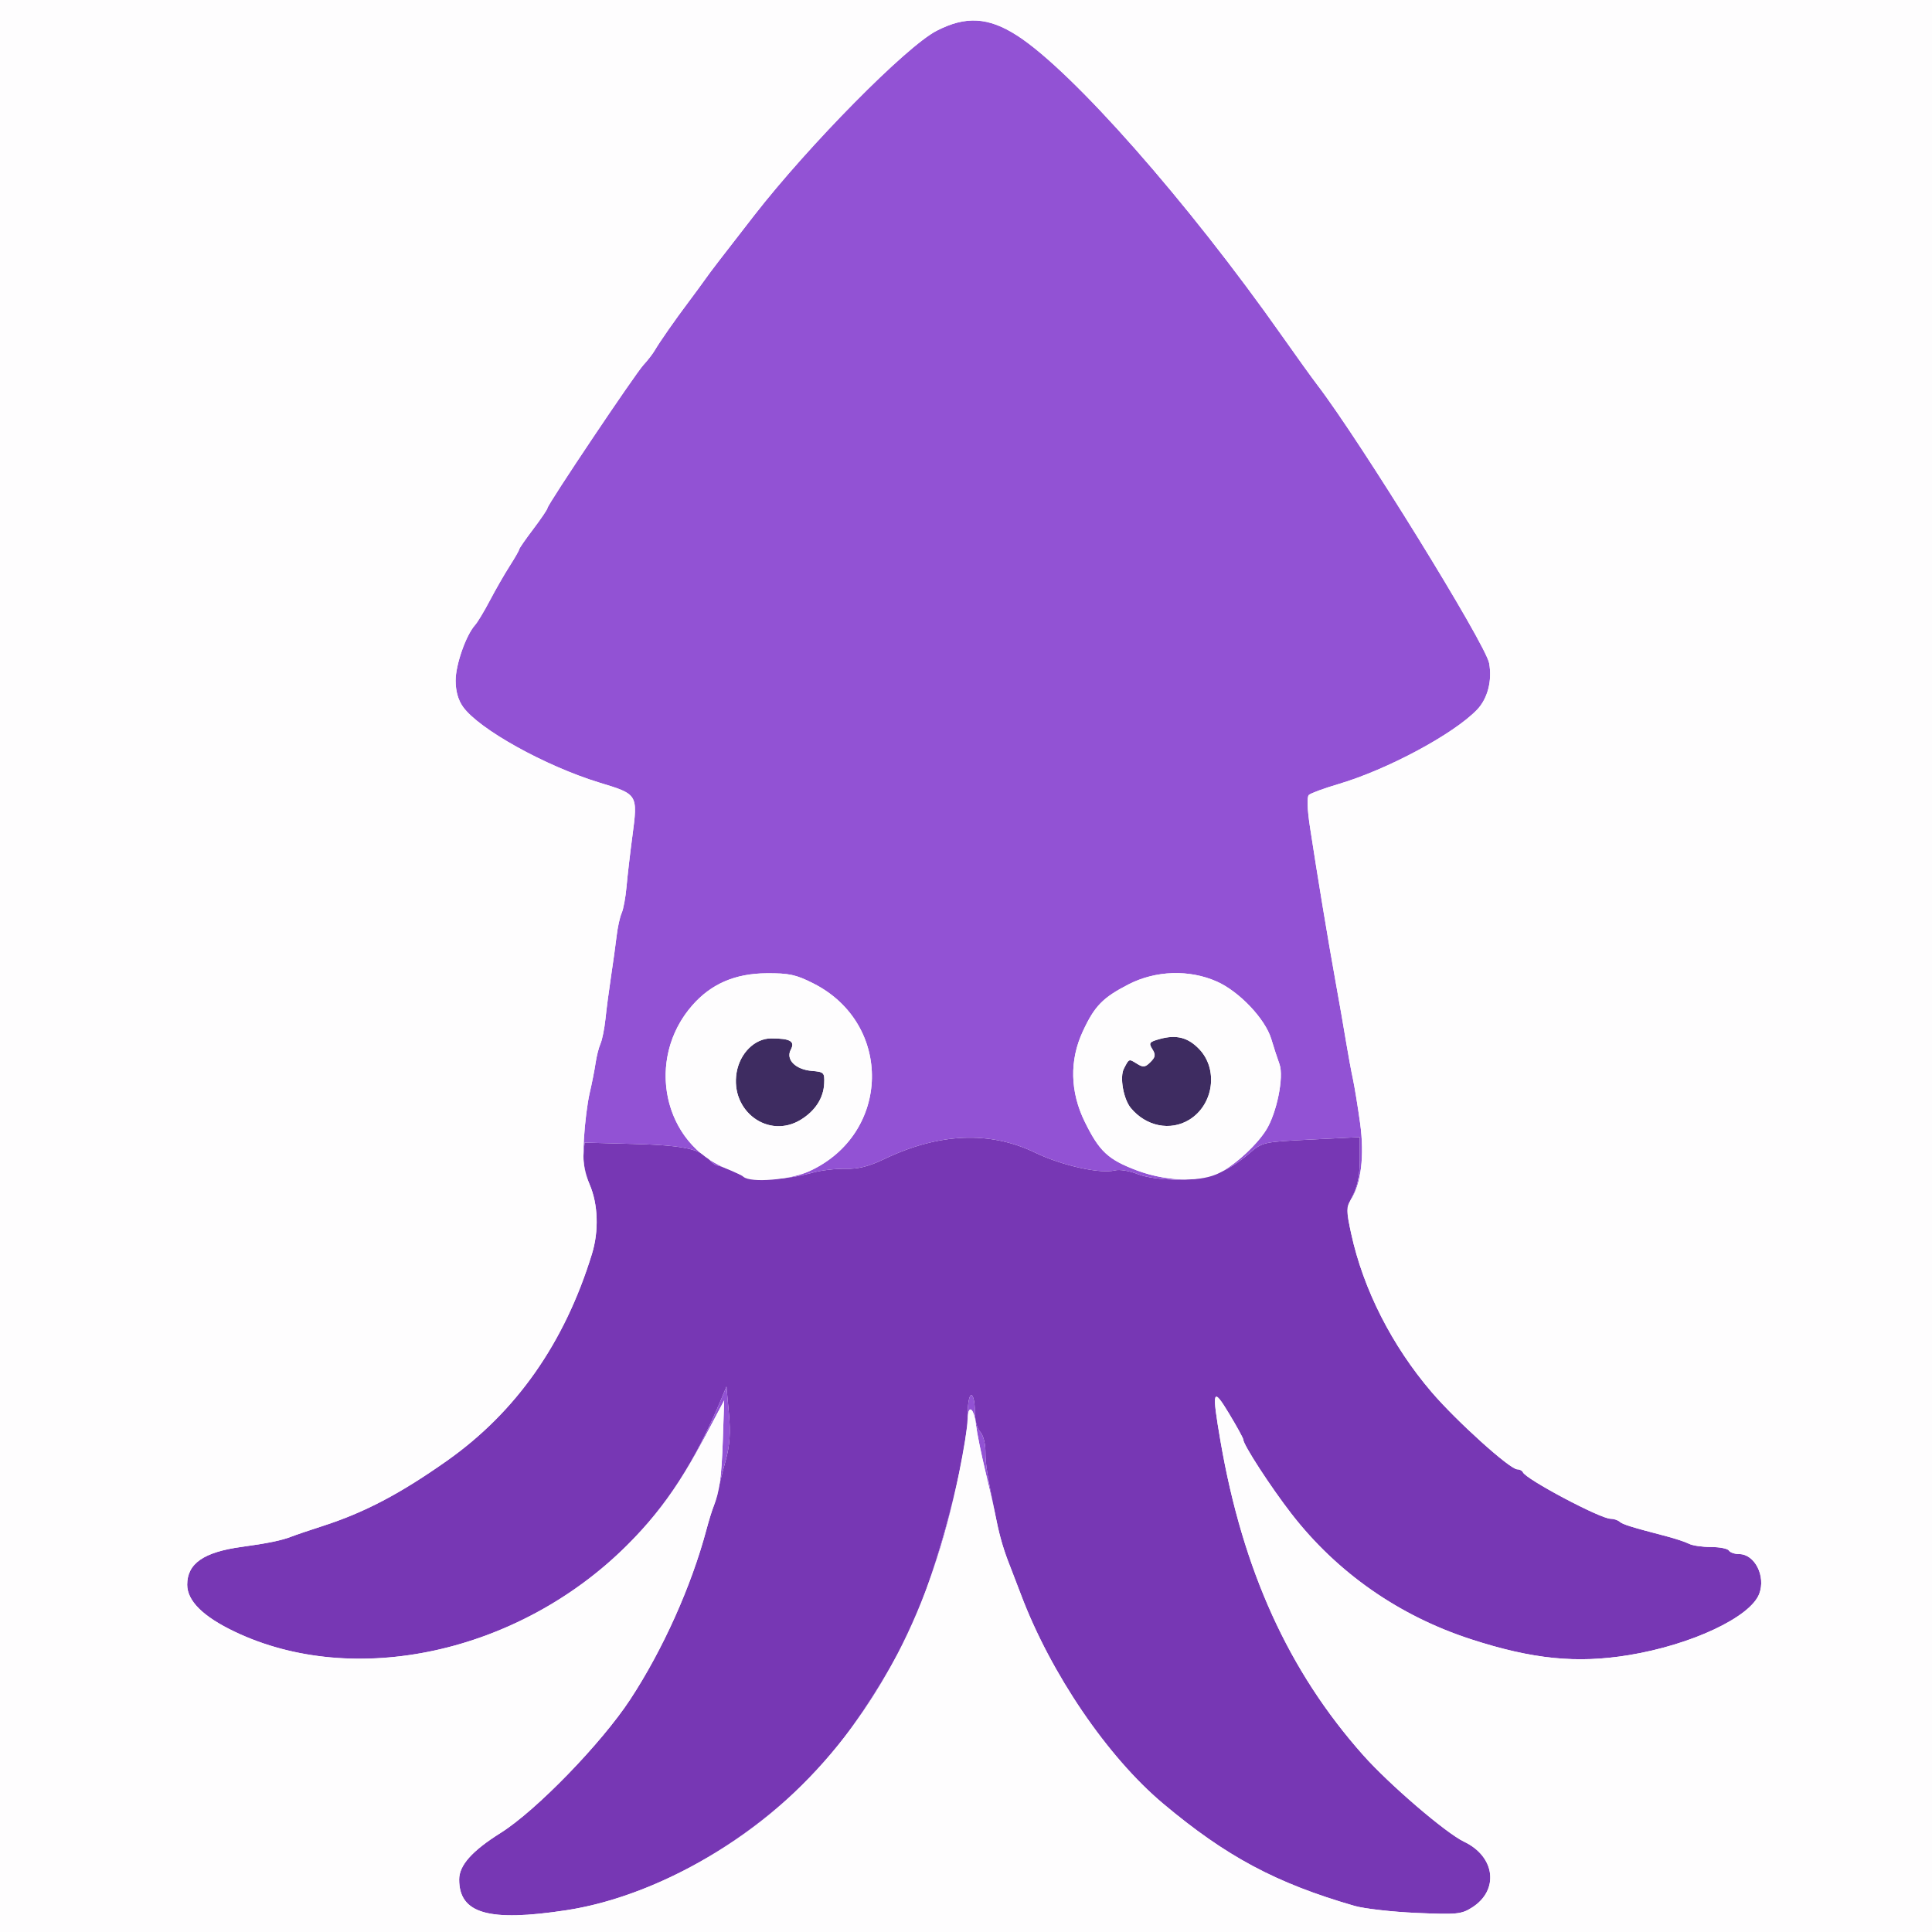
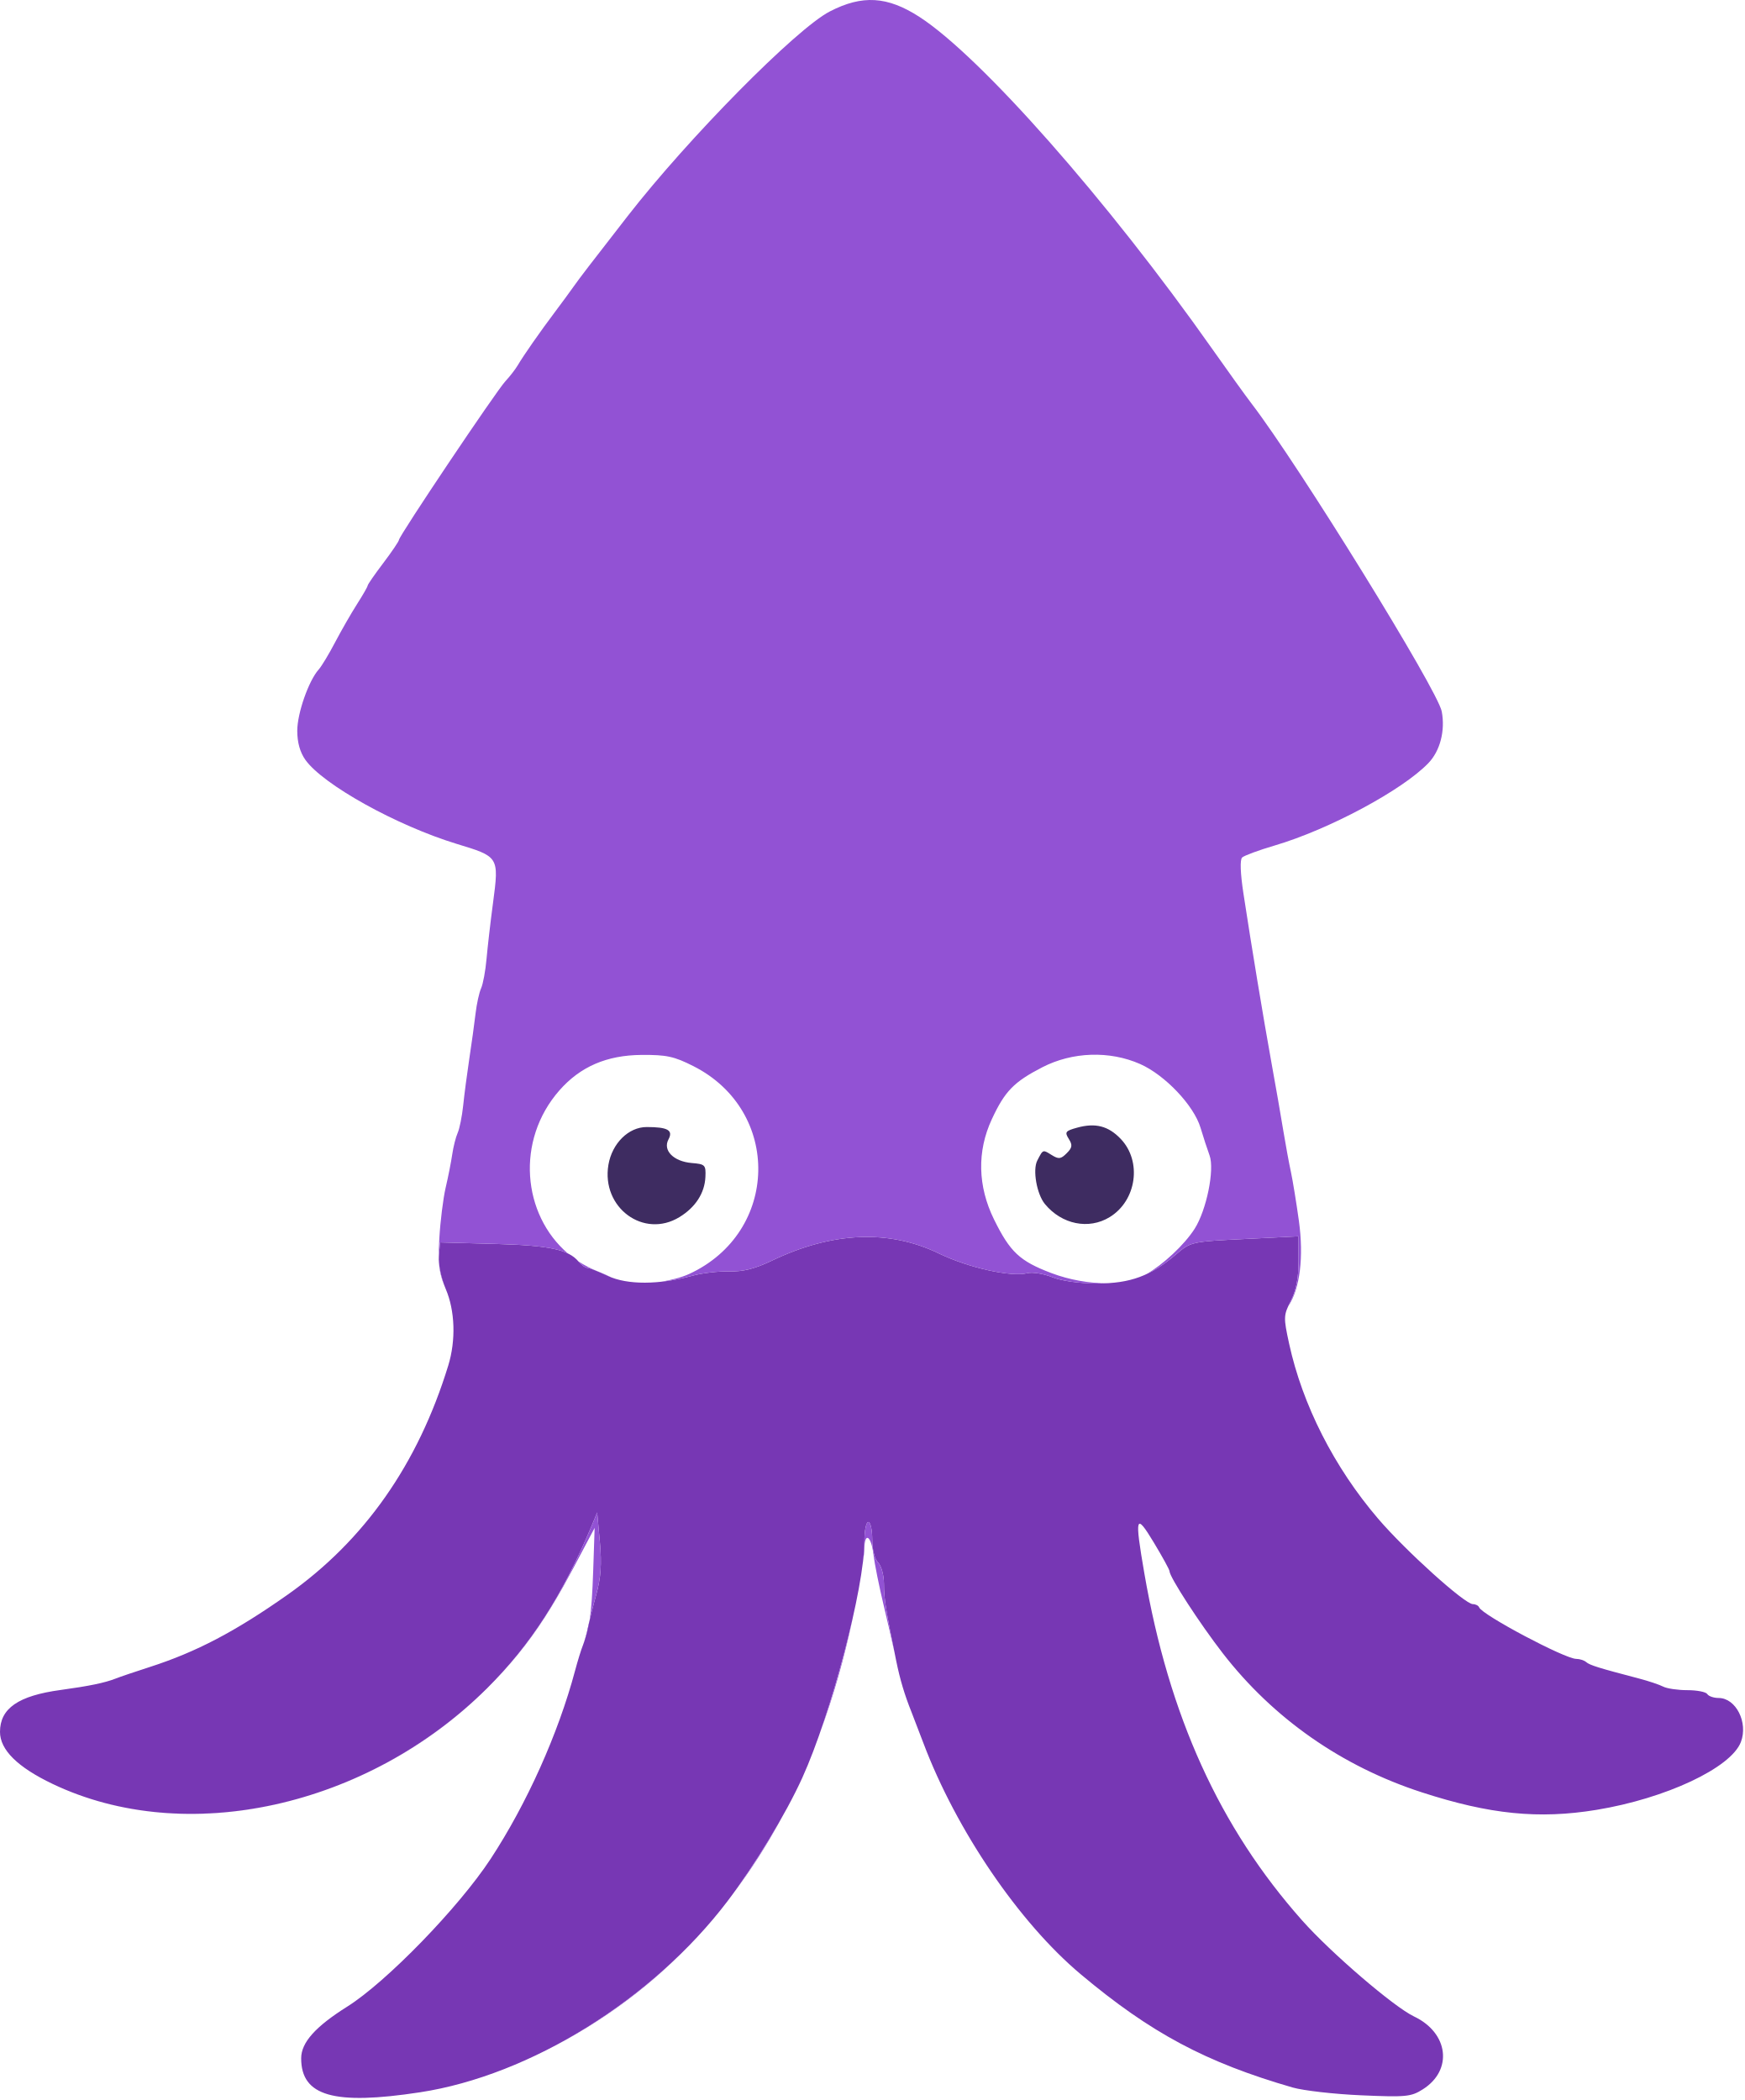
- <svg xmlns="http://www.w3.org/2000/svg" width="547" height="547" viewBox="0 0 547 547">
-   <g>
-     <path d="M 160.39 540.83 C138.36,544.20 130.00,541.81 130.00,532.14 C130.00,528.11 133.63,524.04 141.78,518.92 C151.81,512.61 170.28,493.58 178.43,481.16 C187.69,467.04 195.74,449.10 200.03,433.00 C200.69,430.52 201.59,427.60 202.04,426.50 C202.48,425.40 203.06,423.38 203.32,422.00 C203.59,420.62 204.53,416.84 205.43,413.60 C206.64,409.19 206.88,405.77 206.37,400.13 L 205.68 392.56 L 204.24 396.03 C196.80,413.84 188.70,426.41 177.51,437.54 C146.87,467.98 100.44,478.20 66.46,461.98 C57.49,457.70 53.00,453.26 53.00,448.67 C53.00,442.66 57.68,439.42 68.50,437.95 C75.70,436.97 79.81,436.12 82.50,435.06 C83.60,434.62 87.55,433.28 91.28,432.08 C103.17,428.25 113.18,423.00 126.50,413.61 C146.16,399.75 159.86,380.21 167.60,355.00 C169.59,348.51 169.34,340.96 166.95,335.39 C165.80,332.70 165.03,329.05 165.20,327.05 L 165.50 323.50 L 179.43 323.88 C193.40,324.26 198.35,325.30 200.95,328.44 C201.66,329.30 202.64,330.00 203.13,330.00 C203.62,330.00 206.02,330.94 208.46,332.09 C213.37,334.39 221.49,334.37 230.00,332.03 C232.48,331.34 236.71,330.85 239.42,330.92 C242.98,331.01 246.00,330.25 250.42,328.13 C265.80,320.77 280.26,320.15 293.00,326.31 C300.63,330.00 311.48,332.42 315.68,331.37 C316.96,331.04 319.81,331.51 322.02,332.39 C324.46,333.37 328.98,334.00 333.53,334.00 C341.99,334.00 347.19,332.08 353.64,326.60 C357.48,323.32 357.56,323.31 371.25,322.63 L 385.00 321.95 L 385.00 328.26 C385.00,332.58 384.37,335.80 383.02,338.45 C381.14,342.14 381.12,342.66 382.59,349.41 C385.99,365.05 394.13,381.06 405.34,394.15 C412.38,402.37 427.49,416.00 429.56,416.00 C430.26,416.00 430.98,416.37 431.17,416.83 C431.94,418.77 453.11,430.00 455.99,430.00 C456.87,430.00 458.03,430.37 458.55,430.83 C459.45,431.61 461.75,432.33 472.00,435.01 C474.48,435.66 477.28,436.60 478.24,437.10 C479.19,437.59 481.98,438.00 484.43,438.00 C486.88,438.00 489.16,438.45 489.50,439.00 C489.84,439.55 491.15,440.00 492.40,440.00 C496.82,440.00 499.99,446.27 498.09,451.25 C495.58,457.86 478.90,465.70 461.16,468.61 C446.41,471.03 433.87,469.77 416.49,464.12 C396.09,457.50 378.57,445.26 365.66,428.61 C359.74,420.97 352.00,409.05 352.00,407.56 C352.00,407.19 350.20,403.91 348.00,400.26 C343.33,392.51 343.04,393.43 345.56,408.06 C351.87,444.62 364.83,473.15 385.93,496.90 C393.29,505.19 409.39,519.01 414.52,521.44 C423.37,525.64 424.52,535.17 416.77,540.07 C413.77,541.98 412.46,542.10 401.00,541.60 C394.12,541.30 386.25,540.40 383.50,539.61 C361.27,533.18 347.20,525.66 329.31,510.65 C313.55,497.43 297.50,473.84 289.07,451.50 C287.82,448.20 286.44,444.60 286.00,443.50 C284.25,439.12 283.10,435.27 282.13,430.50 C279.44,417.34 279.00,414.57 279.00,410.85 C279.00,408.63 278.33,406.19 277.50,405.36 C276.62,404.48 276.00,402.03 276.00,399.43 C276.00,396.99 275.55,395.00 275.00,395.00 C274.45,395.00 274.00,397.22 274.00,399.93 C274.00,411.77 265.49,444.17 258.12,460.41 C253.91,469.69 245.92,482.85 238.97,492.00 C219.92,517.05 188.61,536.51 160.39,540.83 Z" fill="rgb(119,55,180)" />
-     <path d="M 336.70 317.04 C331.35,320.31 324.46,318.91 320.15,313.69 C318.06,311.15 316.97,304.94 318.20,302.57 C318.99,301.04 319.33,300.33 319.82,300.22 C320.22,300.12 320.73,300.44 321.69,301.04 C321.75,301.08 321.82,301.12 321.89,301.16 C323.66,302.27 324.23,302.20 325.71,300.71 C327.15,299.28 327.25,298.62 326.25,297.03 C325.16,295.29 325.38,294.99 328.39,294.16 C333.06,292.87 336.36,293.72 339.52,297.02 C345.02,302.76 343.60,312.83 336.70,317.04 ZM 226.70 317.04 C217.57,322.61 206.71,314.61 208.55,303.67 C209.49,298.16 213.70,294.00 218.34,294.00 C223.74,294.00 225.17,294.82 223.90,297.18 C222.41,299.98 225.21,302.81 229.86,303.20 C233.28,303.48 233.49,303.70 233.35,306.77 C233.16,310.90 230.80,314.54 226.70,317.04 Z" fill="rgb(62,44,97)" />
-     <path d="M 321.79 331.34 C326.40,333.09 331.51,333.97 336.05,333.94 C335.24,333.98 334.40,334.00 333.53,334.00 C328.98,334.00 324.46,333.37 322.02,332.39 C319.81,331.51 316.96,331.04 315.68,331.37 C311.48,332.42 300.63,330.00 293.00,326.31 C280.26,320.15 265.80,320.77 250.42,328.13 C246.00,330.25 242.98,331.01 239.42,330.92 C236.71,330.85 232.48,331.34 230.00,332.03 C227.24,332.79 224.52,333.30 221.94,333.58 C224.66,333.13 227.31,332.44 229.22,331.56 C252.24,320.94 252.88,289.88 230.32,278.45 C225.36,275.93 223.39,275.51 217.00,275.56 C208.12,275.63 201.35,278.56 196.02,284.63 C184.77,297.45 186.57,316.38 198.18,326.32 C195.00,324.79 189.61,324.15 179.43,323.88 L 165.50 323.50 L 165.20 327.05 C165.19,327.15 165.19,327.25 165.18,327.36 C165.16,326.01 165.21,324.44 165.32,322.51 C165.57,318.11 166.30,312.25 166.94,309.50 C167.59,306.75 168.34,302.92 168.62,301.00 C168.90,299.08 169.52,296.60 170.01,295.50 C170.50,294.40 171.13,291.25 171.42,288.50 C171.70,285.75 172.41,280.35 172.99,276.50 C173.58,272.65 174.29,267.48 174.58,265.00 C174.87,262.52 175.51,259.60 176.01,258.50 C176.50,257.40 177.13,254.02 177.39,251.00 C177.66,247.98 178.38,241.70 179.00,237.05 L 179.03 236.84 C179.84,230.70 180.24,227.72 178.98,225.83 C177.78,224.02 175.08,223.21 169.78,221.60 C154.42,216.91 135.61,206.47 131.08,200.11 C129.71,198.19 129.00,195.65 129.00,192.68 C129.00,188.20 131.91,179.88 134.48,177.00 C135.22,176.18 137.12,173.02 138.70,170.00 C140.29,166.98 142.80,162.60 144.29,160.27 C145.78,157.94 147.00,155.81 147.00,155.54 C147.00,155.27 148.80,152.67 151.00,149.77 C153.19,146.87 154.99,144.21 155.00,143.86 C155.00,142.87 179.87,105.79 182.21,103.29 C183.35,102.07 184.78,100.22 185.39,99.18 C186.82,96.74 191.11,90.59 194.94,85.50 C196.59,83.30 198.74,80.38 199.71,79.00 C201.30,76.75 203.88,73.39 213.50,61.02 C229.05,41.03 256.56,13.17 265.15,8.73 C273.46,4.44 279.87,4.83 288.05,10.11 C303.75,20.26 336.22,57.08 362.90,94.99 C366.97,100.77 371.50,107.07 372.98,109.00 C385.11,124.85 420.59,182.28 421.61,187.74 C422.53,192.65 421.20,197.81 418.19,200.94 C411.54,207.86 392.76,217.92 378.86,222.02 C374.81,223.21 371.08,224.59 370.57,225.08 C369.99,225.63 370.12,229.13 370.90,234.23 C372.98,247.87 375.95,265.82 378.06,277.50 C379.16,283.55 380.53,291.42 381.11,295.00 C381.70,298.58 382.57,303.30 383.05,305.50 C383.52,307.70 384.44,313.34 385.09,318.03 C386.35,327.22 385.37,335.26 382.44,339.72 C382.39,339.82 382.33,339.90 382.27,339.99 C382.48,339.53 382.73,339.03 383.02,338.45 C384.37,335.80 385.00,332.58 385.00,328.26 L 385.00 321.95 L 371.25 322.63 C357.56,323.31 357.48,323.32 353.64,326.60 C351.01,328.83 348.59,330.47 346.08,331.63 C350.34,329.20 355.81,324.13 358.44,320.00 C361.47,315.22 363.57,304.90 362.25,301.27 C361.69,299.75 360.64,296.55 359.93,294.16 C358.21,288.46 350.86,280.71 344.50,277.89 C336.70,274.44 327.20,274.75 319.50,278.71 C312.22,282.46 309.90,284.84 306.58,292.00 C302.76,300.20 302.96,309.14 307.14,317.63 C311.25,325.98 313.71,328.28 321.79,331.34 ZM 203.75 420.09 C203.36,422.66 202.82,424.58 202.04,426.50 C202.48,425.40 203.06,423.38 203.32,422.00 C203.41,421.57 203.56,420.90 203.75,420.09 C204.21,417.11 204.46,413.24 204.66,407.50 L 205.03 396.50 L 199.59 406.77 C192.88,419.44 187.20,427.57 179.17,435.86 C178.62,436.42 178.07,436.98 177.51,437.54 C177.31,437.73 177.12,437.93 176.92,438.12 C177.69,437.36 178.44,436.61 179.17,435.86 C189.51,425.14 197.17,412.95 204.24,396.03 L 205.68 392.56 L 206.37 400.13 C206.88,405.77 206.64,409.19 205.43,413.60 C204.81,415.83 204.17,418.31 203.75,420.09 ZM 273.57 405.67 C273.85,403.45 274.00,401.51 274.00,399.93 C274.00,397.22 274.45,395.00 275.00,395.00 C275.55,395.00 276.00,396.99 276.00,399.43 C276.00,402.03 276.62,404.48 277.50,405.36 C278.33,406.19 279.00,408.63 279.00,410.85 C279.00,414.33 279.39,416.98 281.64,428.11 C280.95,424.94 279.89,420.32 278.97,416.50 C277.78,411.55 276.58,405.59 276.30,403.25 C275.73,398.44 274.00,397.45 274.00,401.93 C274.00,402.53 273.84,403.86 273.57,405.67 ZM 262.80 448.45 C265.96,439.36 268.95,428.75 271.05,419.41 C268.89,429.68 266.15,439.35 262.80,448.45 ZM 192.76 530.02 C204.28,524.19 215.36,516.45 224.97,507.44 L 224.88 507.53 C215.59,516.42 204.40,524.17 192.76,530.02 ZM 240.52 489.92 C244.65,484.26 249.02,477.42 252.66,470.99 C249.02,477.69 244.98,483.99 240.52,489.92 ZM 209.28 332.44 C209.00,332.33 208.72,332.21 208.46,332.09 C206.02,330.94 203.62,330.00 203.13,330.00 C202.64,330.00 201.66,329.30 200.95,328.44 C200.92,328.41 200.89,328.37 200.86,328.34 C202.44,329.37 204.15,330.26 206.00,330.97 C207.18,331.43 208.40,331.98 209.28,332.44 ZM 176.85 438.19 C164.22,450.59 148.88,459.56 132.84,464.67 C148.83,459.56 164.16,450.59 176.85,438.19 ZM 132.84 464.67 C110.21,471.90 86.23,471.41 66.46,461.98 C86.18,471.39 110.20,471.88 132.84,464.67 ZM 165.26 328.95 C165.47,330.91 166.10,333.38 166.93,335.34 C165.95,333.04 165.44,331.30 165.26,328.95 Z" fill="rgb(146,82,212)" />
-     <path d="M 0.00 273.50 L 0.00 0.00 L 273.50 0.00 L 547.00 0.00 L 547.00 273.50 L 547.00 547.00 L 273.50 547.00 L 0.00 547.00 L 0.00 273.50 ZM 160.39 540.83 C182.10,537.50 206.99,524.65 224.88,507.53 C248.39,485.02 263.80,455.25 271.41,417.68 C272.83,410.63 274.00,403.55 274.00,401.93 C274.00,397.45 275.73,398.44 276.30,403.25 C276.58,405.59 277.78,411.55 278.97,416.50 C280.17,421.45 281.59,427.75 282.14,430.50 C283.10,435.26 284.23,439.09 286.00,443.50 C286.44,444.60 287.82,448.20 289.07,451.50 C297.50,473.84 313.55,497.43 329.31,510.65 C347.20,525.66 361.27,533.18 383.50,539.61 C386.25,540.40 394.12,541.30 401.00,541.60 C412.46,542.10 413.77,541.98 416.77,540.07 C424.52,535.17 423.37,525.64 414.52,521.44 C409.39,519.01 393.29,505.19 385.93,496.90 C364.83,473.15 351.87,444.62 345.56,408.06 C343.04,393.43 343.33,392.51 348.00,400.26 C350.20,403.91 352.00,407.19 352.00,407.56 C352.00,409.05 359.74,420.97 365.66,428.61 C378.57,445.26 396.09,457.50 416.49,464.12 C433.87,469.77 446.41,471.03 461.16,468.61 C478.90,465.70 495.58,457.86 498.09,451.25 C499.99,446.27 496.82,440.00 492.40,440.00 C491.15,440.00 489.84,439.55 489.50,439.00 C489.16,438.45 486.88,438.00 484.43,438.00 C481.98,438.00 479.19,437.59 478.24,437.10 C477.28,436.60 474.48,435.66 472.00,435.01 C461.75,432.33 459.45,431.61 458.55,430.83 C458.03,430.37 456.87,430.00 455.99,430.00 C453.11,430.00 431.94,418.77 431.17,416.83 C430.98,416.37 430.26,416.00 429.56,416.00 C427.49,416.00 412.38,402.37 405.34,394.15 C394.08,381.00 386.00,365.06 382.55,349.24 C381.15,342.82 381.14,341.71 382.44,339.72 C385.37,335.26 386.35,327.22 385.09,318.03 C384.44,313.34 383.52,307.70 383.05,305.50 C382.57,303.30 381.70,298.58 381.11,295.00 C380.53,291.42 379.16,283.55 378.06,277.50 C375.95,265.82 372.98,247.87 370.90,234.23 C370.12,229.13 369.99,225.63 370.57,225.08 C371.08,224.59 374.81,223.21 378.86,222.02 C392.76,217.92 411.54,207.86 418.19,200.94 C421.20,197.81 422.53,192.65 421.61,187.74 C420.59,182.28 385.11,124.85 372.98,109.00 C371.50,107.07 366.97,100.77 362.90,94.99 C336.22,57.08 303.75,20.26 288.05,10.11 C279.87,4.83 273.46,4.44 265.15,8.73 C256.56,13.17 229.05,41.03 213.50,61.02 C203.88,73.39 201.30,76.75 199.71,79.00 C198.74,80.38 196.59,83.30 194.94,85.50 C191.11,90.59 186.82,96.74 185.39,99.18 C184.78,100.22 183.35,102.07 182.21,103.29 C179.87,105.79 155.00,142.87 155.00,143.86 C154.99,144.21 153.19,146.87 151.00,149.77 C148.80,152.67 147.00,155.27 147.00,155.54 C147.00,155.81 145.78,157.94 144.29,160.27 C142.80,162.60 140.29,166.98 138.70,170.00 C137.12,173.02 135.22,176.18 134.48,177.00 C131.91,179.88 129.00,188.20 129.00,192.68 C129.00,195.65 129.71,198.19 131.08,200.11 C135.61,206.47 154.42,216.91 169.78,221.60 C180.67,224.92 180.62,224.83 179.00,237.05 C178.38,241.70 177.66,247.98 177.39,251.00 C177.13,254.02 176.50,257.40 176.01,258.50 C175.51,259.60 174.87,262.52 174.58,265.00 C174.29,267.48 173.58,272.65 172.99,276.50 C172.41,280.35 171.70,285.75 171.42,288.50 C171.13,291.25 170.50,294.40 170.01,295.50 C169.52,296.60 168.90,299.08 168.62,301.00 C168.34,302.92 167.59,306.75 166.94,309.50 C166.30,312.25 165.57,318.11 165.32,322.51 C164.95,329.08 165.24,331.39 166.93,335.34 C169.34,340.96 169.60,348.49 167.60,355.00 C159.86,380.21 146.16,399.75 126.50,413.61 C113.18,423.00 103.17,428.25 91.28,432.08 C87.55,433.28 83.60,434.62 82.50,435.06 C79.81,436.12 75.70,436.97 68.50,437.95 C57.68,439.42 53.00,442.66 53.00,448.67 C53.00,453.26 57.49,457.70 66.46,461.98 C100.18,478.07 146.47,468.07 176.92,438.12 C186.18,429.01 192.27,420.59 199.59,406.77 L 205.03 396.50 L 204.66 407.50 C204.29,418.18 203.72,422.35 202.04,426.50 C201.59,427.60 200.69,430.52 200.03,433.00 C195.74,449.10 187.69,467.04 178.43,481.16 C170.28,493.58 151.81,512.61 141.78,518.92 C133.63,524.04 130.00,528.11 130.00,532.14 C130.00,541.81 138.36,544.20 160.39,540.83 ZM 210.45 333.16 C209.93,332.70 207.93,331.71 206.00,330.97 C187.76,323.94 182.59,299.93 196.02,284.63 C201.35,278.56 208.12,275.63 217.00,275.56 C223.39,275.51 225.36,275.93 230.32,278.45 C252.88,289.88 252.24,320.94 229.22,331.56 C223.83,334.05 212.54,335.01 210.45,333.16 ZM 226.70 317.04 C230.80,314.54 233.16,310.90 233.35,306.77 C233.49,303.70 233.28,303.48 229.86,303.20 C225.21,302.81 222.41,299.98 223.90,297.18 C225.17,294.82 223.74,294.00 218.34,294.00 C213.70,294.00 209.49,298.16 208.55,303.67 C206.71,314.61 217.57,322.61 226.70,317.04 ZM 321.79 331.34 C313.71,328.28 311.25,325.98 307.14,317.63 C302.96,309.14 302.76,300.20 306.58,292.00 C309.90,284.84 312.22,282.46 319.50,278.71 C327.20,274.75 336.70,274.44 344.50,277.89 C350.86,280.71 358.21,288.46 359.93,294.16 C360.64,296.55 361.69,299.75 362.25,301.27 C363.57,304.90 361.47,315.22 358.44,320.00 C355.44,324.72 348.73,330.67 344.34,332.50 C338.88,334.78 329.61,334.31 321.79,331.34 ZM 336.70 317.04 C343.60,312.83 345.02,302.76 339.52,297.02 C336.36,293.72 333.06,292.87 328.39,294.16 C325.38,294.99 325.16,295.29 326.25,297.03 C327.25,298.62 327.15,299.28 325.71,300.71 C324.23,302.20 323.66,302.27 321.89,301.16 C319.58,299.72 319.70,299.68 318.20,302.57 C316.97,304.94 318.06,311.15 320.15,313.69 C324.46,318.91 331.35,320.31 336.70,317.04 Z" fill="rgb(254,253,254)" />
-   </g>
+ <svg xmlns="http://www.w3.org/2000/svg" width="446" height="537" viewBox="0 0 446 537" fill="none">
+   <path d="M107.39 535.029C85.36 538.399 77 536.009 77 526.339C77 522.309 80.63 518.239 88.78 513.119C98.81 506.809 117.28 487.779 125.43 475.359C134.69 461.239 142.74 443.299 147.03 427.199C147.69 424.719 148.59 421.799 149.04 420.699C149.48 419.599 150.06 417.579 150.32 416.199C150.59 414.819 151.53 411.039 152.43 407.799C153.64 403.389 153.88 399.969 153.37 394.329L152.68 386.759L151.24 390.229C143.8 408.039 135.7 420.609 124.51 431.739C93.87 462.179 47.44 472.399 13.46 456.179C4.49 451.899 0 447.459 0 442.869C0 436.859 4.68 433.619 15.5 432.149C22.7 431.169 26.81 430.319 29.5 429.259C30.6 428.819 34.55 427.479 38.28 426.279C50.17 422.449 60.18 417.199 73.5 407.809C93.16 393.949 106.86 374.409 114.6 349.199C116.59 342.709 116.34 335.159 113.95 329.589C112.8 326.899 112.03 323.249 112.2 321.249L112.5 317.699L126.43 318.079C140.4 318.459 145.35 319.499 147.95 322.639C148.66 323.499 149.64 324.199 150.13 324.199C150.62 324.199 153.02 325.139 155.46 326.289C160.37 328.589 168.49 328.569 177 326.229C179.48 325.539 183.71 325.049 186.42 325.119C189.98 325.209 193 324.449 197.42 322.329C212.8 314.969 227.26 314.349 240 320.509C247.63 324.199 258.48 326.619 262.68 325.569C263.96 325.239 266.81 325.709 269.02 326.589C271.46 327.569 275.98 328.199 280.53 328.199C288.99 328.199 294.19 326.279 300.64 320.799C304.48 317.519 304.56 317.509 318.25 316.829L332 316.149V322.459C332 326.779 331.37 329.999 330.02 332.649C328.14 336.339 328.12 336.859 329.59 343.609C332.99 359.249 341.13 375.259 352.34 388.349C359.38 396.569 374.49 410.199 376.56 410.199C377.26 410.199 377.98 410.569 378.17 411.029C378.94 412.969 400.11 424.199 402.99 424.199C403.87 424.199 405.03 424.569 405.55 425.029C406.45 425.809 408.75 426.529 419 429.209C421.48 429.859 424.28 430.799 425.24 431.299C426.19 431.789 428.98 432.199 431.43 432.199C433.88 432.199 436.16 432.649 436.5 433.199C436.84 433.749 438.15 434.199 439.4 434.199C443.82 434.199 446.99 440.469 445.09 445.449C442.58 452.059 425.9 459.899 408.16 462.809C393.41 465.229 380.87 463.969 363.49 458.319C343.09 451.699 325.57 439.459 312.66 422.809C306.74 415.169 299 403.249 299 401.759C299 401.389 297.2 398.109 295 394.459C290.33 386.709 290.04 387.629 292.56 402.259C298.87 438.819 311.83 467.349 332.93 491.099C340.29 499.389 356.39 513.209 361.52 515.639C370.37 519.839 371.52 529.369 363.77 534.269C360.77 536.179 359.46 536.299 348 535.799C341.12 535.499 333.25 534.599 330.5 533.809C308.27 527.379 294.2 519.859 276.31 504.849C260.55 491.629 244.5 468.039 236.07 445.699C234.82 442.399 233.44 438.799 233 437.699C231.25 433.319 230.1 429.469 229.13 424.699C226.44 411.539 226 408.769 226 405.049C226 402.829 225.33 400.389 224.5 399.559C223.62 398.679 223 396.229 223 393.629C223 391.189 222.55 389.199 222 389.199C221.45 389.199 221 391.419 221 394.129C221 405.969 212.49 438.369 205.12 454.609C200.91 463.889 192.92 477.049 185.97 486.199C166.92 511.249 135.61 530.709 107.39 535.029Z" fill="#7737B4" />
+   <path d="M283.7 311.239C278.35 314.509 271.46 313.109 267.15 307.889C265.06 305.349 263.97 299.139 265.2 296.769C265.99 295.239 266.33 294.529 266.82 294.419C267.22 294.319 267.73 294.639 268.69 295.239C268.75 295.279 268.82 295.319 268.89 295.359C270.66 296.469 271.23 296.399 272.71 294.909C274.15 293.479 274.25 292.819 273.25 291.229C272.16 289.489 272.38 289.189 275.39 288.359C280.06 287.069 283.36 287.919 286.52 291.219C292.02 296.959 290.6 307.029 283.7 311.239ZM173.7 311.239C164.57 316.809 153.71 308.809 155.55 297.869C156.49 292.359 160.7 288.199 165.34 288.199C170.74 288.199 172.17 289.019 170.9 291.379C169.41 294.179 172.21 297.009 176.86 297.399C180.28 297.679 180.49 297.899 180.35 300.969C180.16 305.099 177.8 308.739 173.7 311.239Z" fill="#3E2C61" />
+   <path d="M268.79 325.539C273.4 327.289 278.51 328.169 283.05 328.139C282.24 328.179 281.4 328.199 280.53 328.199C275.98 328.199 271.46 327.569 269.02 326.589C266.81 325.709 263.96 325.239 262.68 325.569C258.48 326.619 247.63 324.199 240 320.509C227.26 314.349 212.8 314.969 197.42 322.329C193 324.449 189.98 325.209 186.42 325.119C183.71 325.049 179.48 325.539 177 326.229C174.24 326.989 171.52 327.499 168.94 327.779C171.66 327.329 174.31 326.639 176.22 325.759C199.24 315.139 199.88 284.079 177.32 272.649C172.36 270.129 170.39 269.709 164 269.759C155.12 269.829 148.35 272.759 143.02 278.829C131.77 291.649 133.57 310.579 145.18 320.519C142 318.989 136.61 318.349 126.43 318.079L112.5 317.699L112.2 321.249C112.19 321.349 112.19 321.449 112.18 321.559C112.16 320.209 112.21 318.639 112.32 316.709C112.57 312.309 113.3 306.449 113.94 303.699C114.59 300.949 115.34 297.119 115.62 295.199C115.9 293.279 116.52 290.799 117.01 289.699C117.5 288.599 118.13 285.449 118.42 282.699C118.7 279.949 119.41 274.549 119.99 270.699C120.58 266.849 121.29 261.679 121.58 259.199C121.87 256.719 122.51 253.799 123.01 252.699C123.5 251.599 124.13 248.219 124.39 245.199C124.66 242.179 125.38 235.899 126 231.249L126.03 231.039C126.84 224.899 127.24 221.919 125.98 220.029C124.78 218.219 122.08 217.409 116.78 215.799C101.42 211.109 82.61 200.669 78.08 194.309C76.71 192.389 76 189.849 76 186.879C76 182.399 78.91 174.079 81.48 171.199C82.22 170.379 84.12 167.219 85.7 164.199C87.29 161.179 89.8 156.799 91.29 154.469C92.78 152.139 94 150.009 94 149.739C94 149.469 95.8 146.869 98 143.969C100.19 141.069 101.99 138.409 102 138.059C102 137.069 126.87 99.99 129.21 97.49C130.35 96.269 131.78 94.419 132.39 93.379C133.82 90.939 138.11 84.79 141.94 79.7C143.59 77.499 145.74 74.579 146.71 73.2C148.3 70.95 150.88 67.59 160.5 55.219C176.05 35.23 203.56 7.369 212.15 2.929C220.46 -1.361 226.87 -0.971 235.05 4.309C250.75 14.46 283.22 51.279 309.9 89.189C313.97 94.969 318.5 101.269 319.98 103.199C332.11 119.049 367.59 176.479 368.61 181.939C369.53 186.849 368.2 192.009 365.19 195.139C358.54 202.059 339.76 212.119 325.86 216.219C321.81 217.409 318.08 218.789 317.57 219.279C316.99 219.829 317.12 223.329 317.9 228.429C319.98 242.069 322.95 260.019 325.06 271.699C326.16 277.749 327.53 285.619 328.11 289.199C328.7 292.779 329.57 297.499 330.05 299.699C330.52 301.899 331.44 307.539 332.09 312.229C333.35 321.419 332.37 329.459 329.44 333.919C329.39 334.019 329.33 334.099 329.27 334.189C329.48 333.729 329.73 333.229 330.02 332.649C331.37 329.999 332 326.779 332 322.459V316.149L318.25 316.829C304.56 317.509 304.48 317.519 300.64 320.799C298.01 323.029 295.59 324.669 293.08 325.829C297.34 323.399 302.81 318.329 305.44 314.199C308.47 309.419 310.57 299.099 309.25 295.469C308.69 293.949 307.64 290.749 306.93 288.359C305.21 282.659 297.86 274.909 291.5 272.089C283.7 268.639 274.2 268.949 266.5 272.909C259.22 276.659 256.9 279.039 253.58 286.199C249.76 294.399 249.96 303.339 254.14 311.829C258.25 320.179 260.71 322.479 268.79 325.539ZM150.75 414.289C150.36 416.859 149.82 418.779 149.04 420.699C149.48 419.599 150.06 417.579 150.32 416.199C150.41 415.769 150.56 415.099 150.75 414.289C151.21 411.309 151.46 407.439 151.66 401.699L152.03 390.699L146.59 400.969C139.88 413.639 134.2 421.769 126.17 430.059C125.62 430.619 125.07 431.179 124.51 431.739C124.31 431.929 124.12 432.129 123.92 432.319C124.69 431.559 125.44 430.809 126.17 430.059C136.51 419.339 144.17 407.149 151.24 390.229L152.68 386.759L153.37 394.329C153.88 399.969 153.64 403.389 152.43 407.799C151.81 410.029 151.17 412.509 150.75 414.289ZM220.57 399.869C220.85 397.649 221 395.709 221 394.129C221 391.419 221.45 389.199 222 389.199C222.55 389.199 223 391.189 223 393.629C223 396.229 223.62 398.679 224.5 399.559C225.33 400.389 226 402.829 226 405.049C226 408.529 226.39 411.179 228.64 422.309C227.95 419.139 226.89 414.519 225.97 410.699C224.78 405.749 223.58 399.789 223.3 397.449C222.73 392.639 221 391.649 221 396.129C221 396.729 220.84 398.059 220.57 399.869ZM209.8 442.649C212.96 433.559 215.95 422.949 218.05 413.609C215.89 423.879 213.15 433.549 209.8 442.649ZM139.76 524.219C151.28 518.389 162.36 510.649 171.97 501.639L171.88 501.729C162.59 510.619 151.4 518.369 139.76 524.219ZM187.52 484.119C191.65 478.459 196.02 471.619 199.66 465.189C196.02 471.889 191.98 478.189 187.52 484.119ZM156.28 326.639C156 326.529 155.72 326.409 155.46 326.289C153.02 325.139 150.62 324.199 150.13 324.199C149.64 324.199 148.66 323.499 147.95 322.639C147.92 322.609 147.89 322.569 147.86 322.539C149.44 323.569 151.15 324.459 153 325.169C154.18 325.629 155.4 326.179 156.28 326.639ZM123.85 432.389C111.22 444.789 95.88 453.759 79.84 458.869C95.83 453.759 111.16 444.789 123.85 432.389ZM79.84 458.869C57.21 466.099 33.23 465.609 13.46 456.179C33.18 465.589 57.2 466.079 79.84 458.869ZM112.26 323.149C112.47 325.109 113.1 327.579 113.93 329.539C112.95 327.239 112.44 325.499 112.26 323.149Z" fill="#9252D4" />
</svg>
